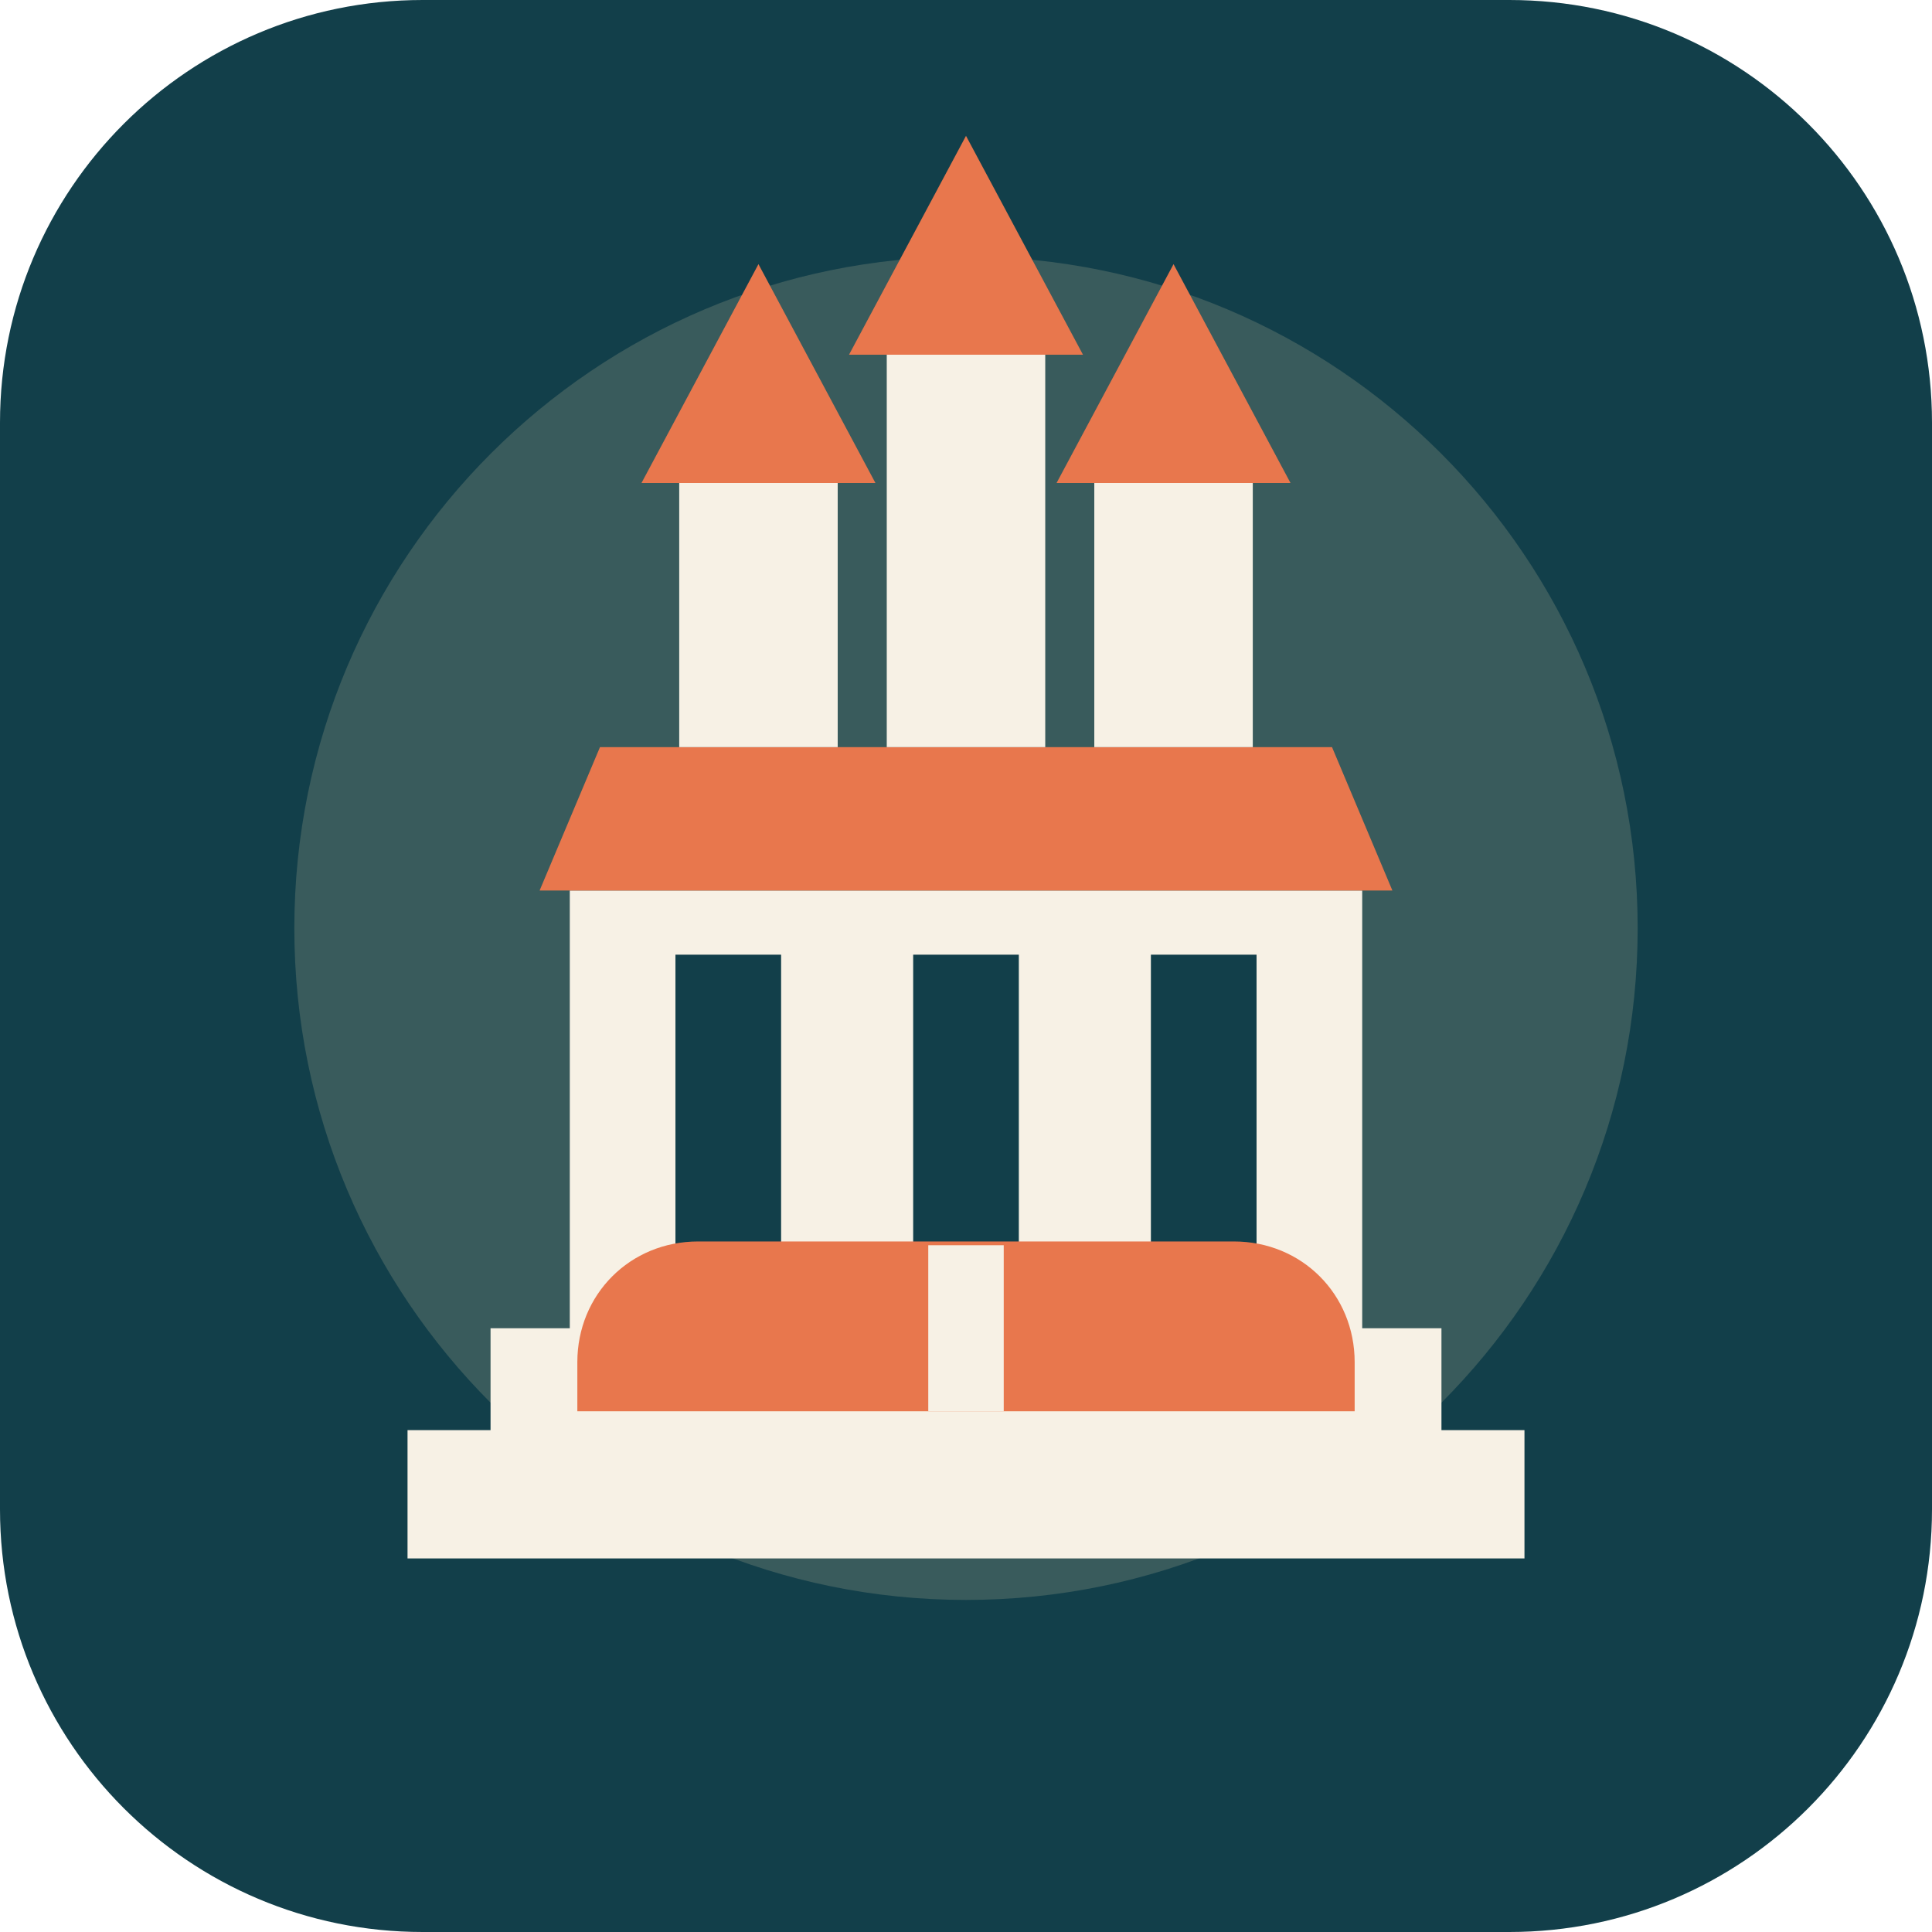
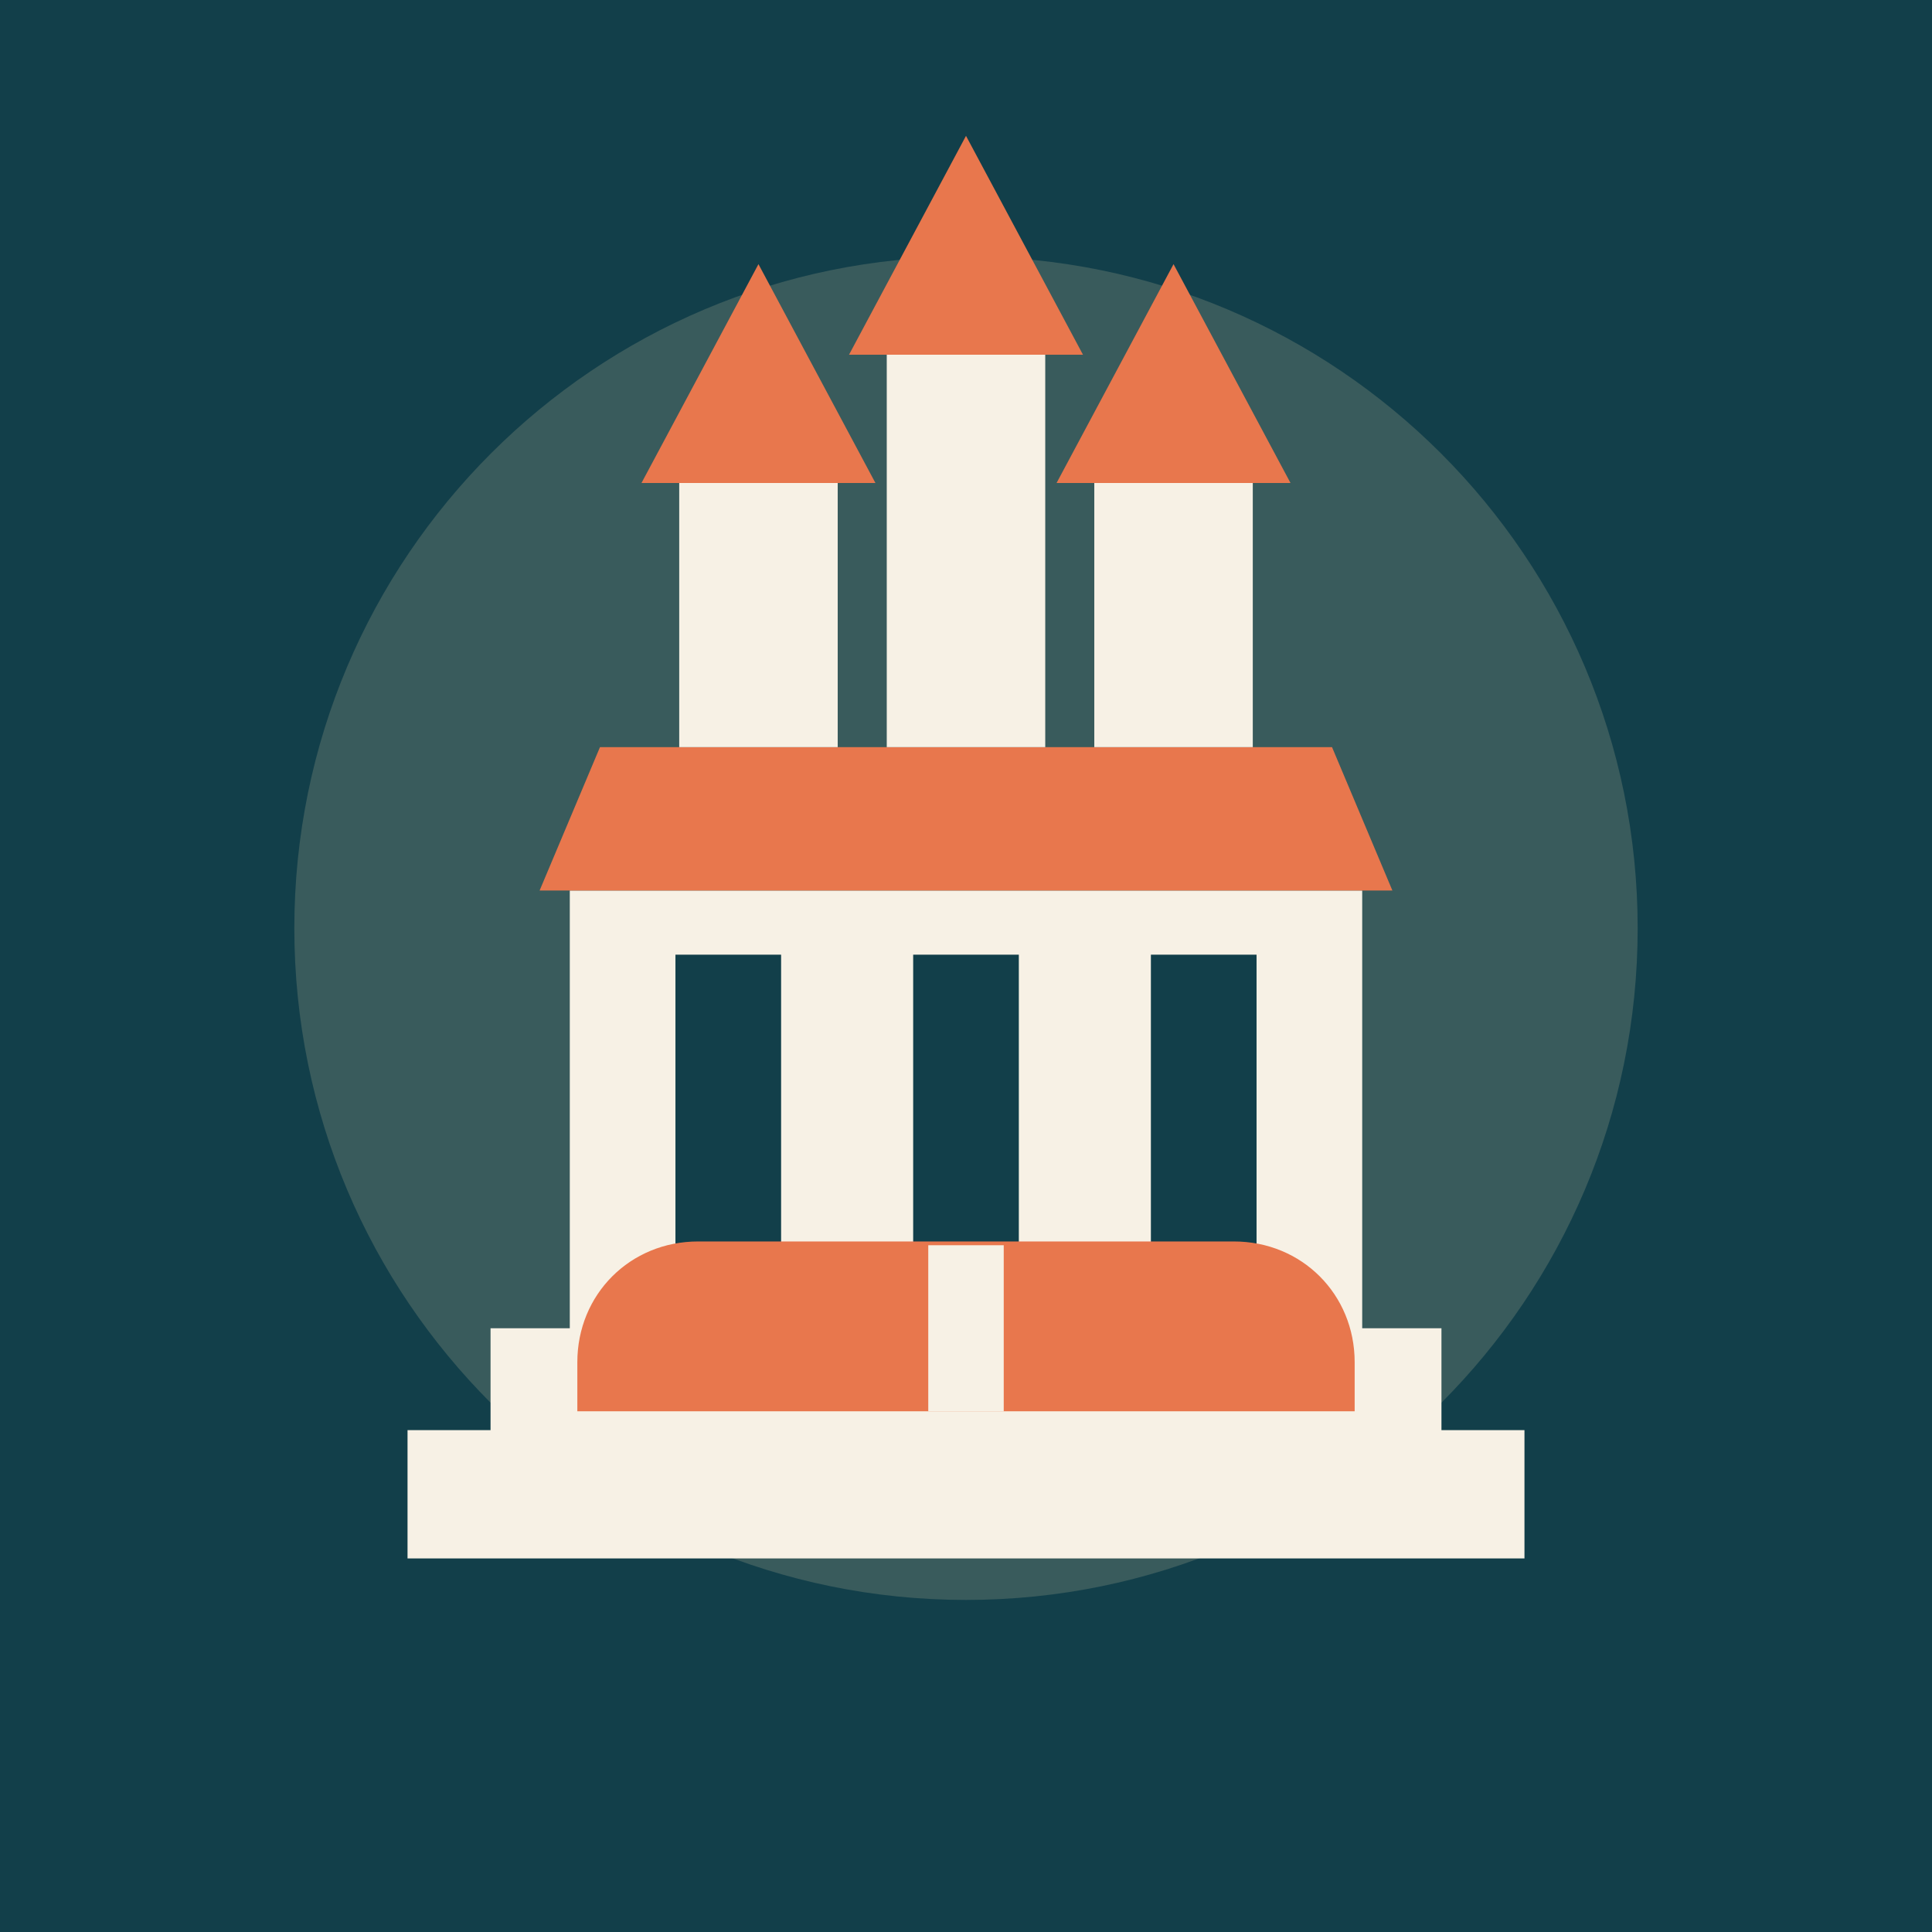
<svg xmlns="http://www.w3.org/2000/svg" viewBox="0 0 512 512" role="img" aria-label="Angara, ispirata alla Cattedrale della Dormizione di Omsk">
-   <rect width="512" height="512" rx="112" fill="#123f4a" />
+   <rect width="512" height="512" fill="#123f4a" />
  <circle cx="256" cy="246" r="178" fill="#e8d7ae" opacity=".18" />
  <path fill="#f7f1e5" d="M108 379h296v34H108zM130 352h252v28H130zM151 236h210v116H151z" />
  <path fill="#e8774d" d="M143 236h226l-16-38H159z" />
  <path fill="#f7f1e5" d="M180 198h42v-70h-42zm110 0h42v-70h-42z" />
  <path fill="#e8774d" d="M170 128h62l-31-58zm110 0h62l-31-58z" />
  <path fill="#f7f1e5" d="M235 198h42V94h-42z" />
  <path fill="#e8774d" d="M225 94h62l-31-58z" />
  <path fill="#123f4a" d="M179 253h28v99h-28zm63 0h28v99h-28zm63 0h28v99h-28z" />
  <path fill="#e8774d" d="M153 374h206v-13c0-18-14-32-32-32H185c-18 0-32 14-32 32z" />
  <path fill="#f7f1e5" d="M246 330h20v44h-20z" />
</svg>
